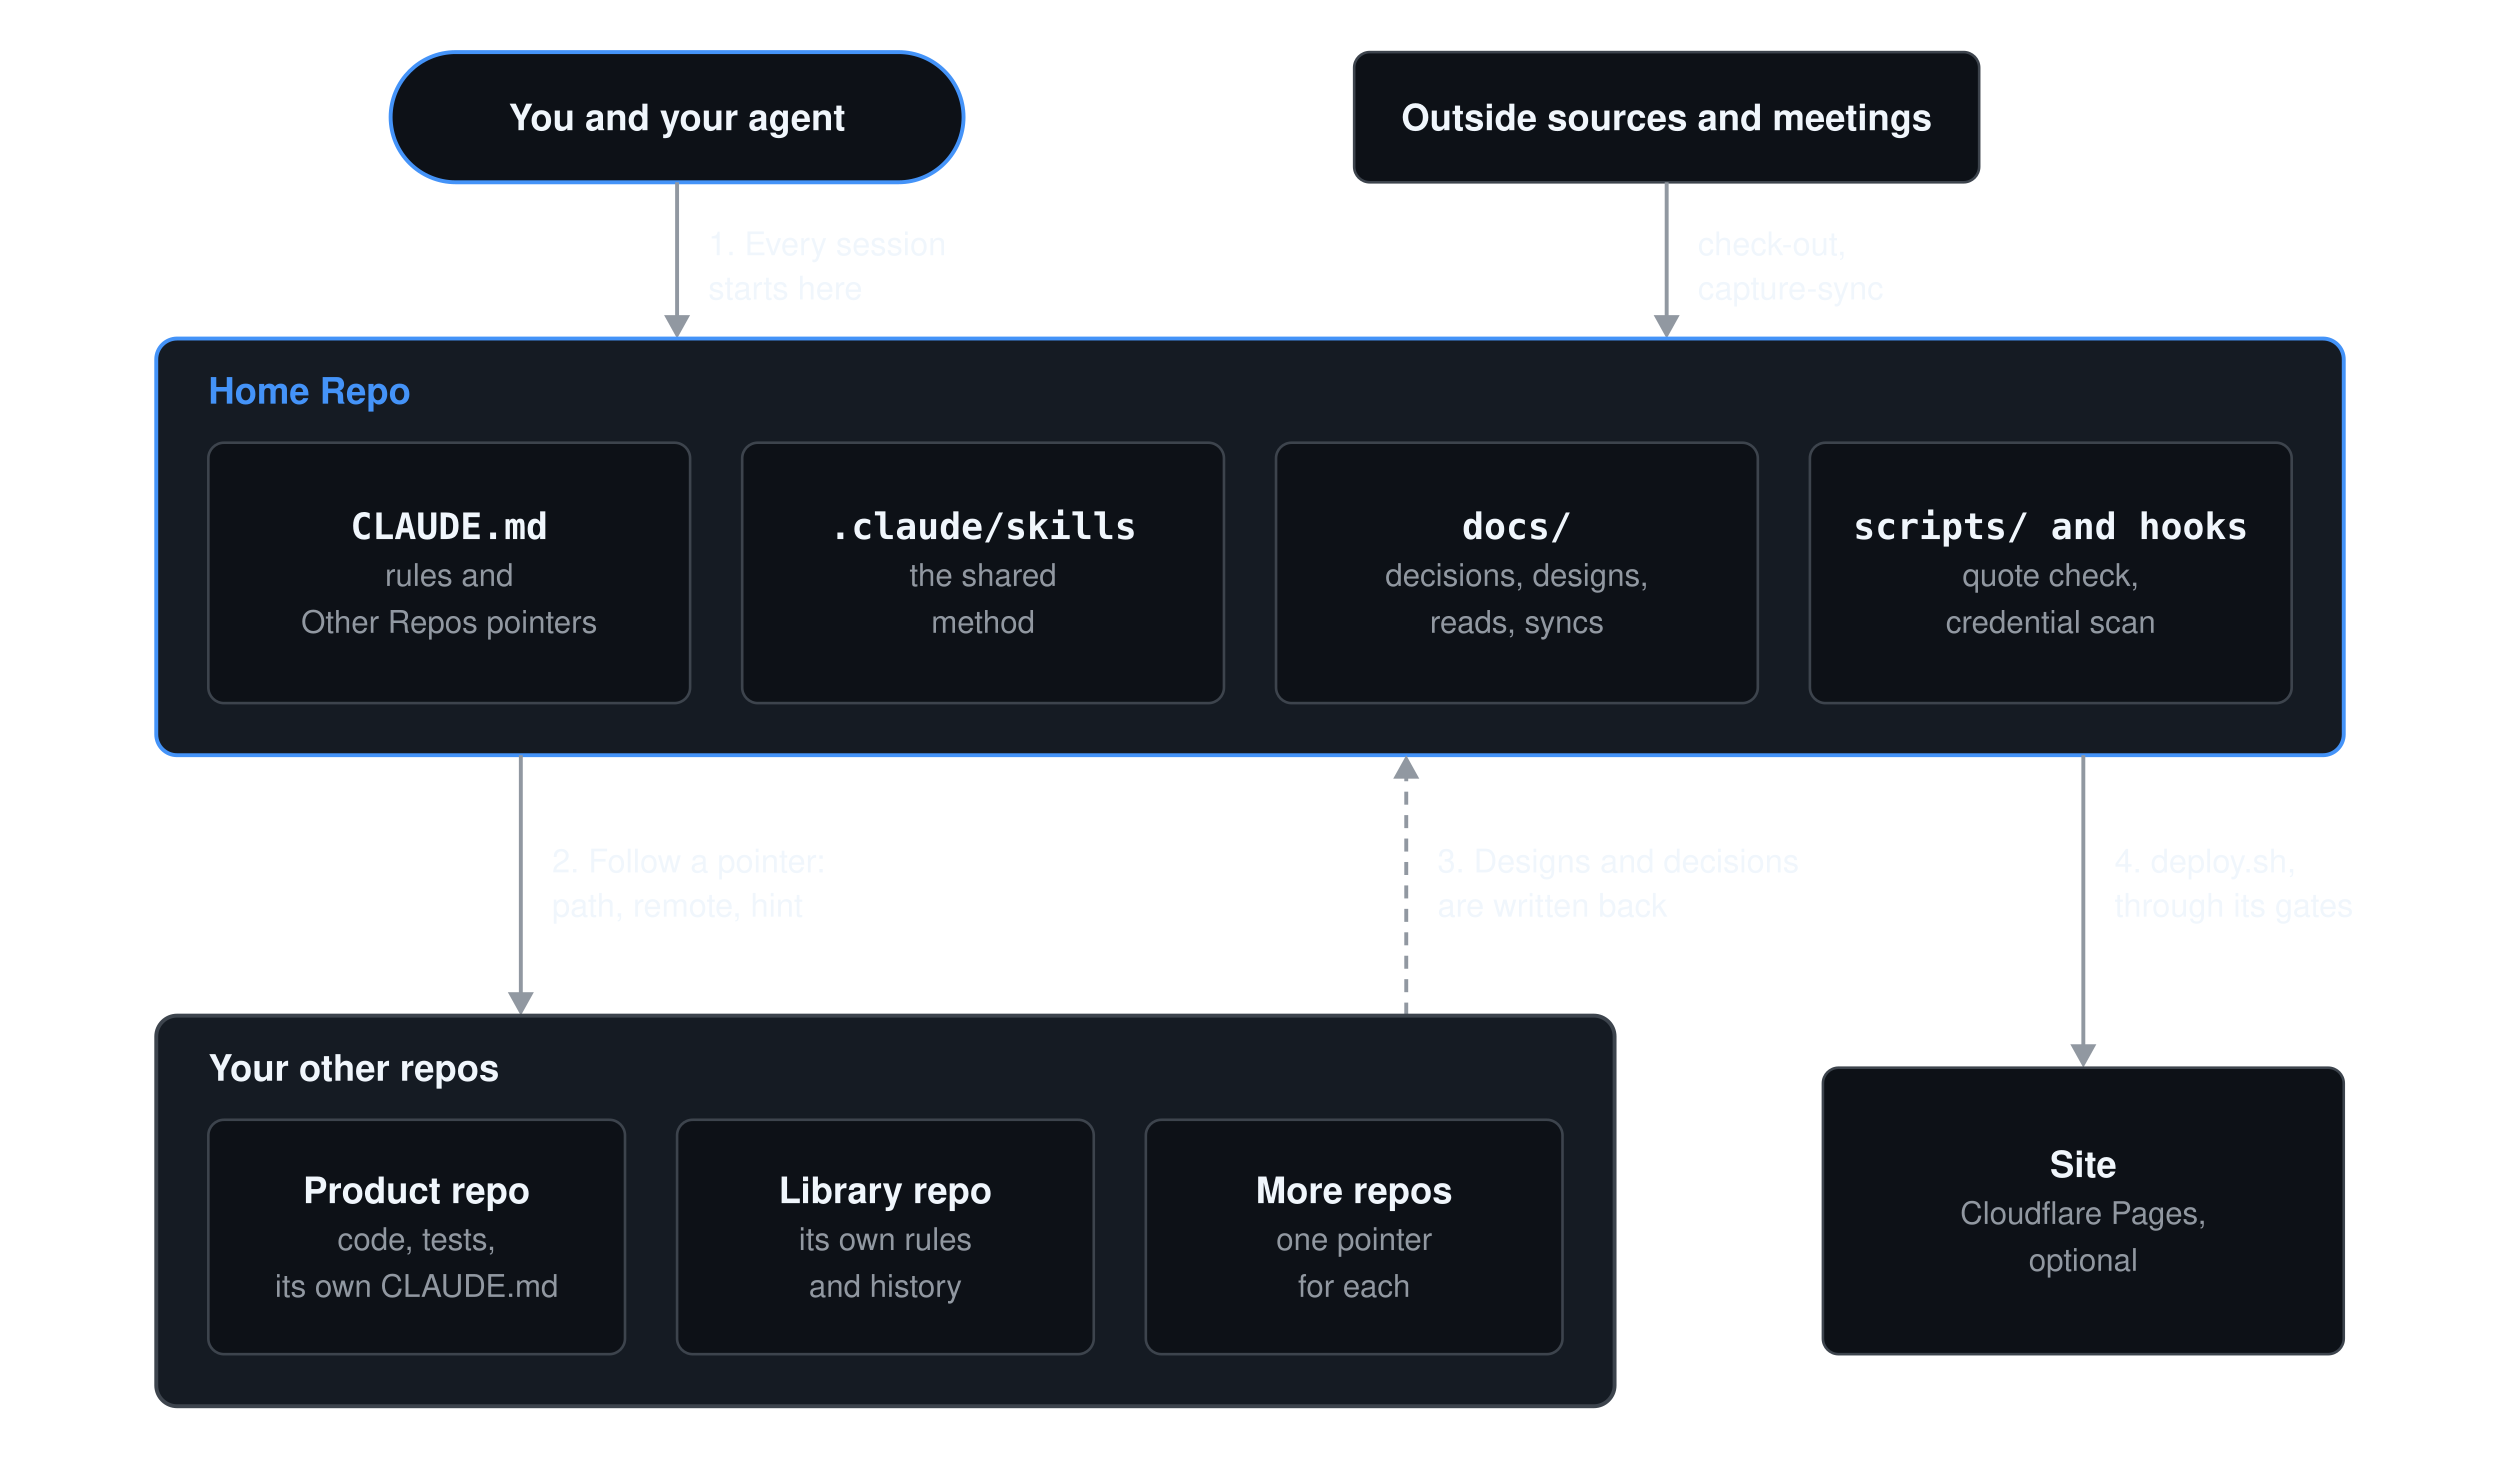
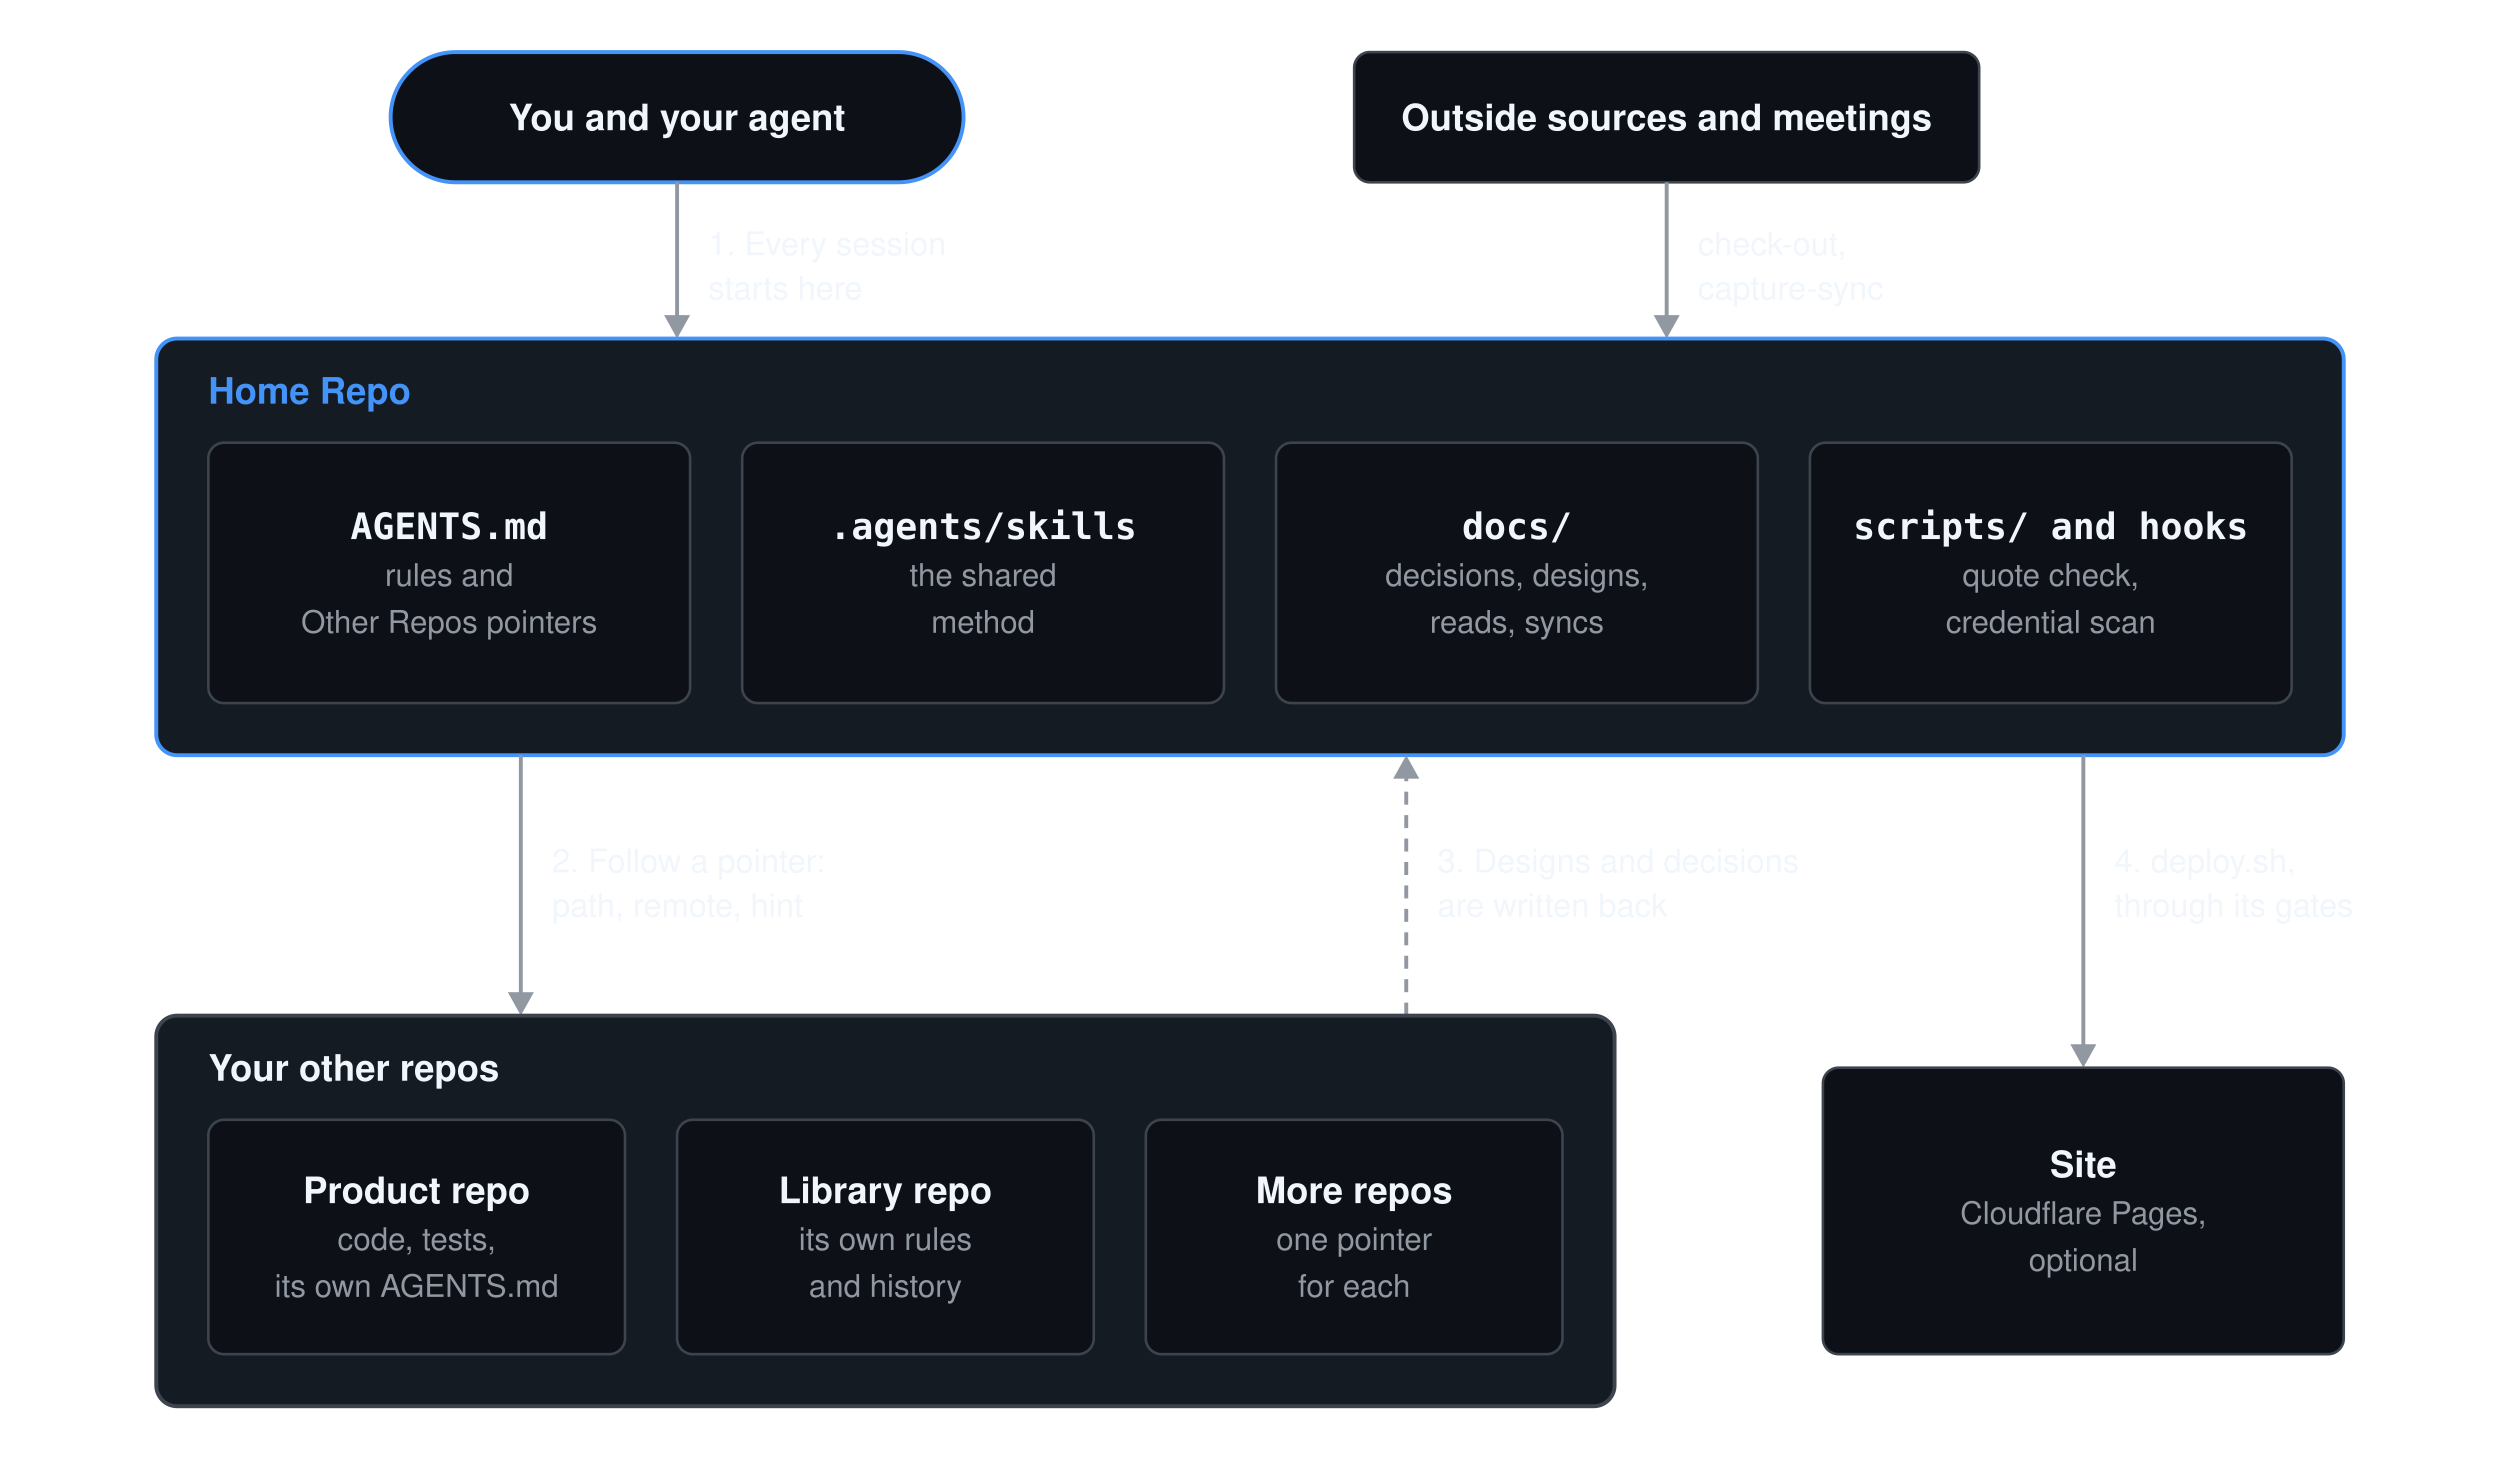
<svg xmlns="http://www.w3.org/2000/svg" viewBox="0 0 960 560" width="960" height="560" font-family="-apple-system, BlinkMacSystemFont, 'Segoe UI', Helvetica, Arial, sans-serif" role="img" aria-labelledby="t d">
  <rect x="150" y="20" width="220" height="50" rx="25" fill="#0d1117" stroke="#4493f8" stroke-width="1.5" />
  <text x="260" y="50" text-anchor="middle" font-size="14" font-weight="600" fill="#f0f6fc">You and your agent</text>
  <rect x="520" y="20" width="240" height="50" rx="6" fill="#0d1117" stroke="#3d444d" />
  <text x="640.0" y="50.0" text-anchor="middle" font-size="14" font-weight="600" fill="#f0f6fc">Outside sources and meetings</text>
  <line x1="260" y1="70" x2="260" y2="123" stroke="#9198a1" stroke-width="1.5" />
  <path d="M255 121 L265 121 L260 130 Z" fill="#9198a1" />
  <text x="272" y="98" font-size="12.5" fill="#f0f6fc">1. Every session</text>
  <text x="272" y="115" font-size="12.5" fill="#f0f6fc">starts here</text>
  <line x1="640" y1="70" x2="640" y2="123" stroke="#9198a1" stroke-width="1.5" />
  <path d="M635 121 L645 121 L640 130 Z" fill="#9198a1" />
  <text x="652" y="98" font-size="12.5" fill="#f0f6fc">check-out,</text>
  <text x="652" y="115" font-size="12.5" fill="#f0f6fc">capture-sync</text>
  <rect x="60" y="130" width="840" height="160" rx="8" fill="#151b23" stroke="#4493f8" stroke-width="1.5" />
  <text x="80" y="155" font-size="14" font-weight="700" fill="#4493f8">Home Repo</text>
  <rect x="80" y="170" width="185" height="100" rx="6" fill="#0d1117" stroke="#3d444d" />
-   <text x="172.5" y="207.0" text-anchor="middle" font-size="14" font-weight="600" fill="#f0f6fc" font-family="ui-monospace, SFMono-Regular, Menlo, Consolas, monospace">CLAUDE.md</text>
+   <text x="172.5" y="207.0" text-anchor="middle" font-size="14" font-weight="600" fill="#f0f6fc" font-family="ui-monospace, SFMono-Regular, Menlo, Consolas, monospace">AGENTS.md</text>
  <text x="172.5" y="225.0" text-anchor="middle" font-size="12" fill="#9198a1">rules and</text>
  <text x="172.5" y="243.0" text-anchor="middle" font-size="12" fill="#9198a1">Other Repos pointers</text>
  <rect x="285" y="170" width="185" height="100" rx="6" fill="#0d1117" stroke="#3d444d" />
-   <text x="377.5" y="207.0" text-anchor="middle" font-size="14" font-weight="600" fill="#f0f6fc" font-family="ui-monospace, SFMono-Regular, Menlo, Consolas, monospace">.claude/skills</text>
+   <text x="377.5" y="207.0" text-anchor="middle" font-size="14" font-weight="600" fill="#f0f6fc" font-family="ui-monospace, SFMono-Regular, Menlo, Consolas, monospace">.agents/skills</text>
  <text x="377.5" y="225.0" text-anchor="middle" font-size="12" fill="#9198a1">the shared</text>
  <text x="377.5" y="243.0" text-anchor="middle" font-size="12" fill="#9198a1">method</text>
  <rect x="490" y="170" width="185" height="100" rx="6" fill="#0d1117" stroke="#3d444d" />
  <text x="582.5" y="207.0" text-anchor="middle" font-size="14" font-weight="600" fill="#f0f6fc" font-family="ui-monospace, SFMono-Regular, Menlo, Consolas, monospace">docs/</text>
  <text x="582.5" y="225.0" text-anchor="middle" font-size="12" fill="#9198a1">decisions, designs,</text>
  <text x="582.5" y="243.0" text-anchor="middle" font-size="12" fill="#9198a1">reads, syncs</text>
  <rect x="695" y="170" width="185" height="100" rx="6" fill="#0d1117" stroke="#3d444d" />
  <text x="787.5" y="207.0" text-anchor="middle" font-size="14" font-weight="600" fill="#f0f6fc" font-family="ui-monospace, SFMono-Regular, Menlo, Consolas, monospace">scripts/ and hooks</text>
  <text x="787.5" y="225.0" text-anchor="middle" font-size="12" fill="#9198a1">quote check,</text>
  <text x="787.5" y="243.0" text-anchor="middle" font-size="12" fill="#9198a1">credential scan</text>
  <line x1="200" y1="290" x2="200" y2="383" stroke="#9198a1" stroke-width="1.5" />
  <path d="M195 381 L205 381 L200 390 Z" fill="#9198a1" />
  <text x="212" y="335" font-size="12.5" fill="#f0f6fc">2. Follow a pointer:</text>
  <text x="212" y="352" font-size="12.5" fill="#f0f6fc">path, remote, hint</text>
  <line x1="540" y1="390" x2="540" y2="297" stroke="#9198a1" stroke-width="1.5" stroke-dasharray="5 4" />
  <path d="M535 299 L545 299 L540 290 Z" fill="#9198a1" />
  <text x="552" y="335" font-size="12.5" fill="#f0f6fc">3. Designs and decisions</text>
  <text x="552" y="352" font-size="12.5" fill="#f0f6fc">are written back</text>
  <line x1="800" y1="290" x2="800" y2="403" stroke="#9198a1" stroke-width="1.5" />
  <path d="M795 401 L805 401 L800 410 Z" fill="#9198a1" />
  <text x="812" y="335" font-size="12.5" fill="#f0f6fc">4. deploy.sh,</text>
  <text x="812" y="352" font-size="12.5" fill="#f0f6fc">through its gates</text>
  <rect x="60" y="390" width="560" height="150" rx="8" fill="#151b23" stroke="#3d444d" stroke-width="1.5" />
  <text x="80" y="415" font-size="14" font-weight="700" fill="#f0f6fc">Your other repos</text>
  <rect x="80" y="430" width="160" height="90" rx="6" fill="#0d1117" stroke="#3d444d" />
  <text x="160.0" y="462.0" text-anchor="middle" font-size="14" font-weight="600" fill="#f0f6fc">Product repo</text>
  <text x="160.0" y="480.0" text-anchor="middle" font-size="12" fill="#9198a1">code, tests,</text>
-   <text x="160.0" y="498.0" text-anchor="middle" font-size="12" fill="#9198a1">its own CLAUDE.md</text>
+   <text x="160.0" y="498.0" text-anchor="middle" font-size="12" fill="#9198a1">its own AGENTS.md</text>
  <rect x="260" y="430" width="160" height="90" rx="6" fill="#0d1117" stroke="#3d444d" />
  <text x="340.0" y="462.0" text-anchor="middle" font-size="14" font-weight="600" fill="#f0f6fc">Library repo</text>
  <text x="340.0" y="480.0" text-anchor="middle" font-size="12" fill="#9198a1">its own rules</text>
  <text x="340.0" y="498.0" text-anchor="middle" font-size="12" fill="#9198a1">and history</text>
  <rect x="440" y="430" width="160" height="90" rx="6" fill="#0d1117" stroke="#3d444d" />
  <text x="520.0" y="462.0" text-anchor="middle" font-size="14" font-weight="600" fill="#f0f6fc">More repos</text>
  <text x="520.0" y="480.0" text-anchor="middle" font-size="12" fill="#9198a1">one pointer</text>
  <text x="520.0" y="498.0" text-anchor="middle" font-size="12" fill="#9198a1">for each</text>
  <rect x="700" y="410" width="200" height="110" rx="6" fill="#0d1117" stroke="#3d444d" />
  <text x="800.0" y="452.0" text-anchor="middle" font-size="14" font-weight="600" fill="#f0f6fc">Site</text>
  <text x="800.0" y="470.0" text-anchor="middle" font-size="12" fill="#9198a1">Cloudflare Pages,</text>
  <text x="800.0" y="488.0" text-anchor="middle" font-size="12" fill="#9198a1">optional</text>
</svg>
